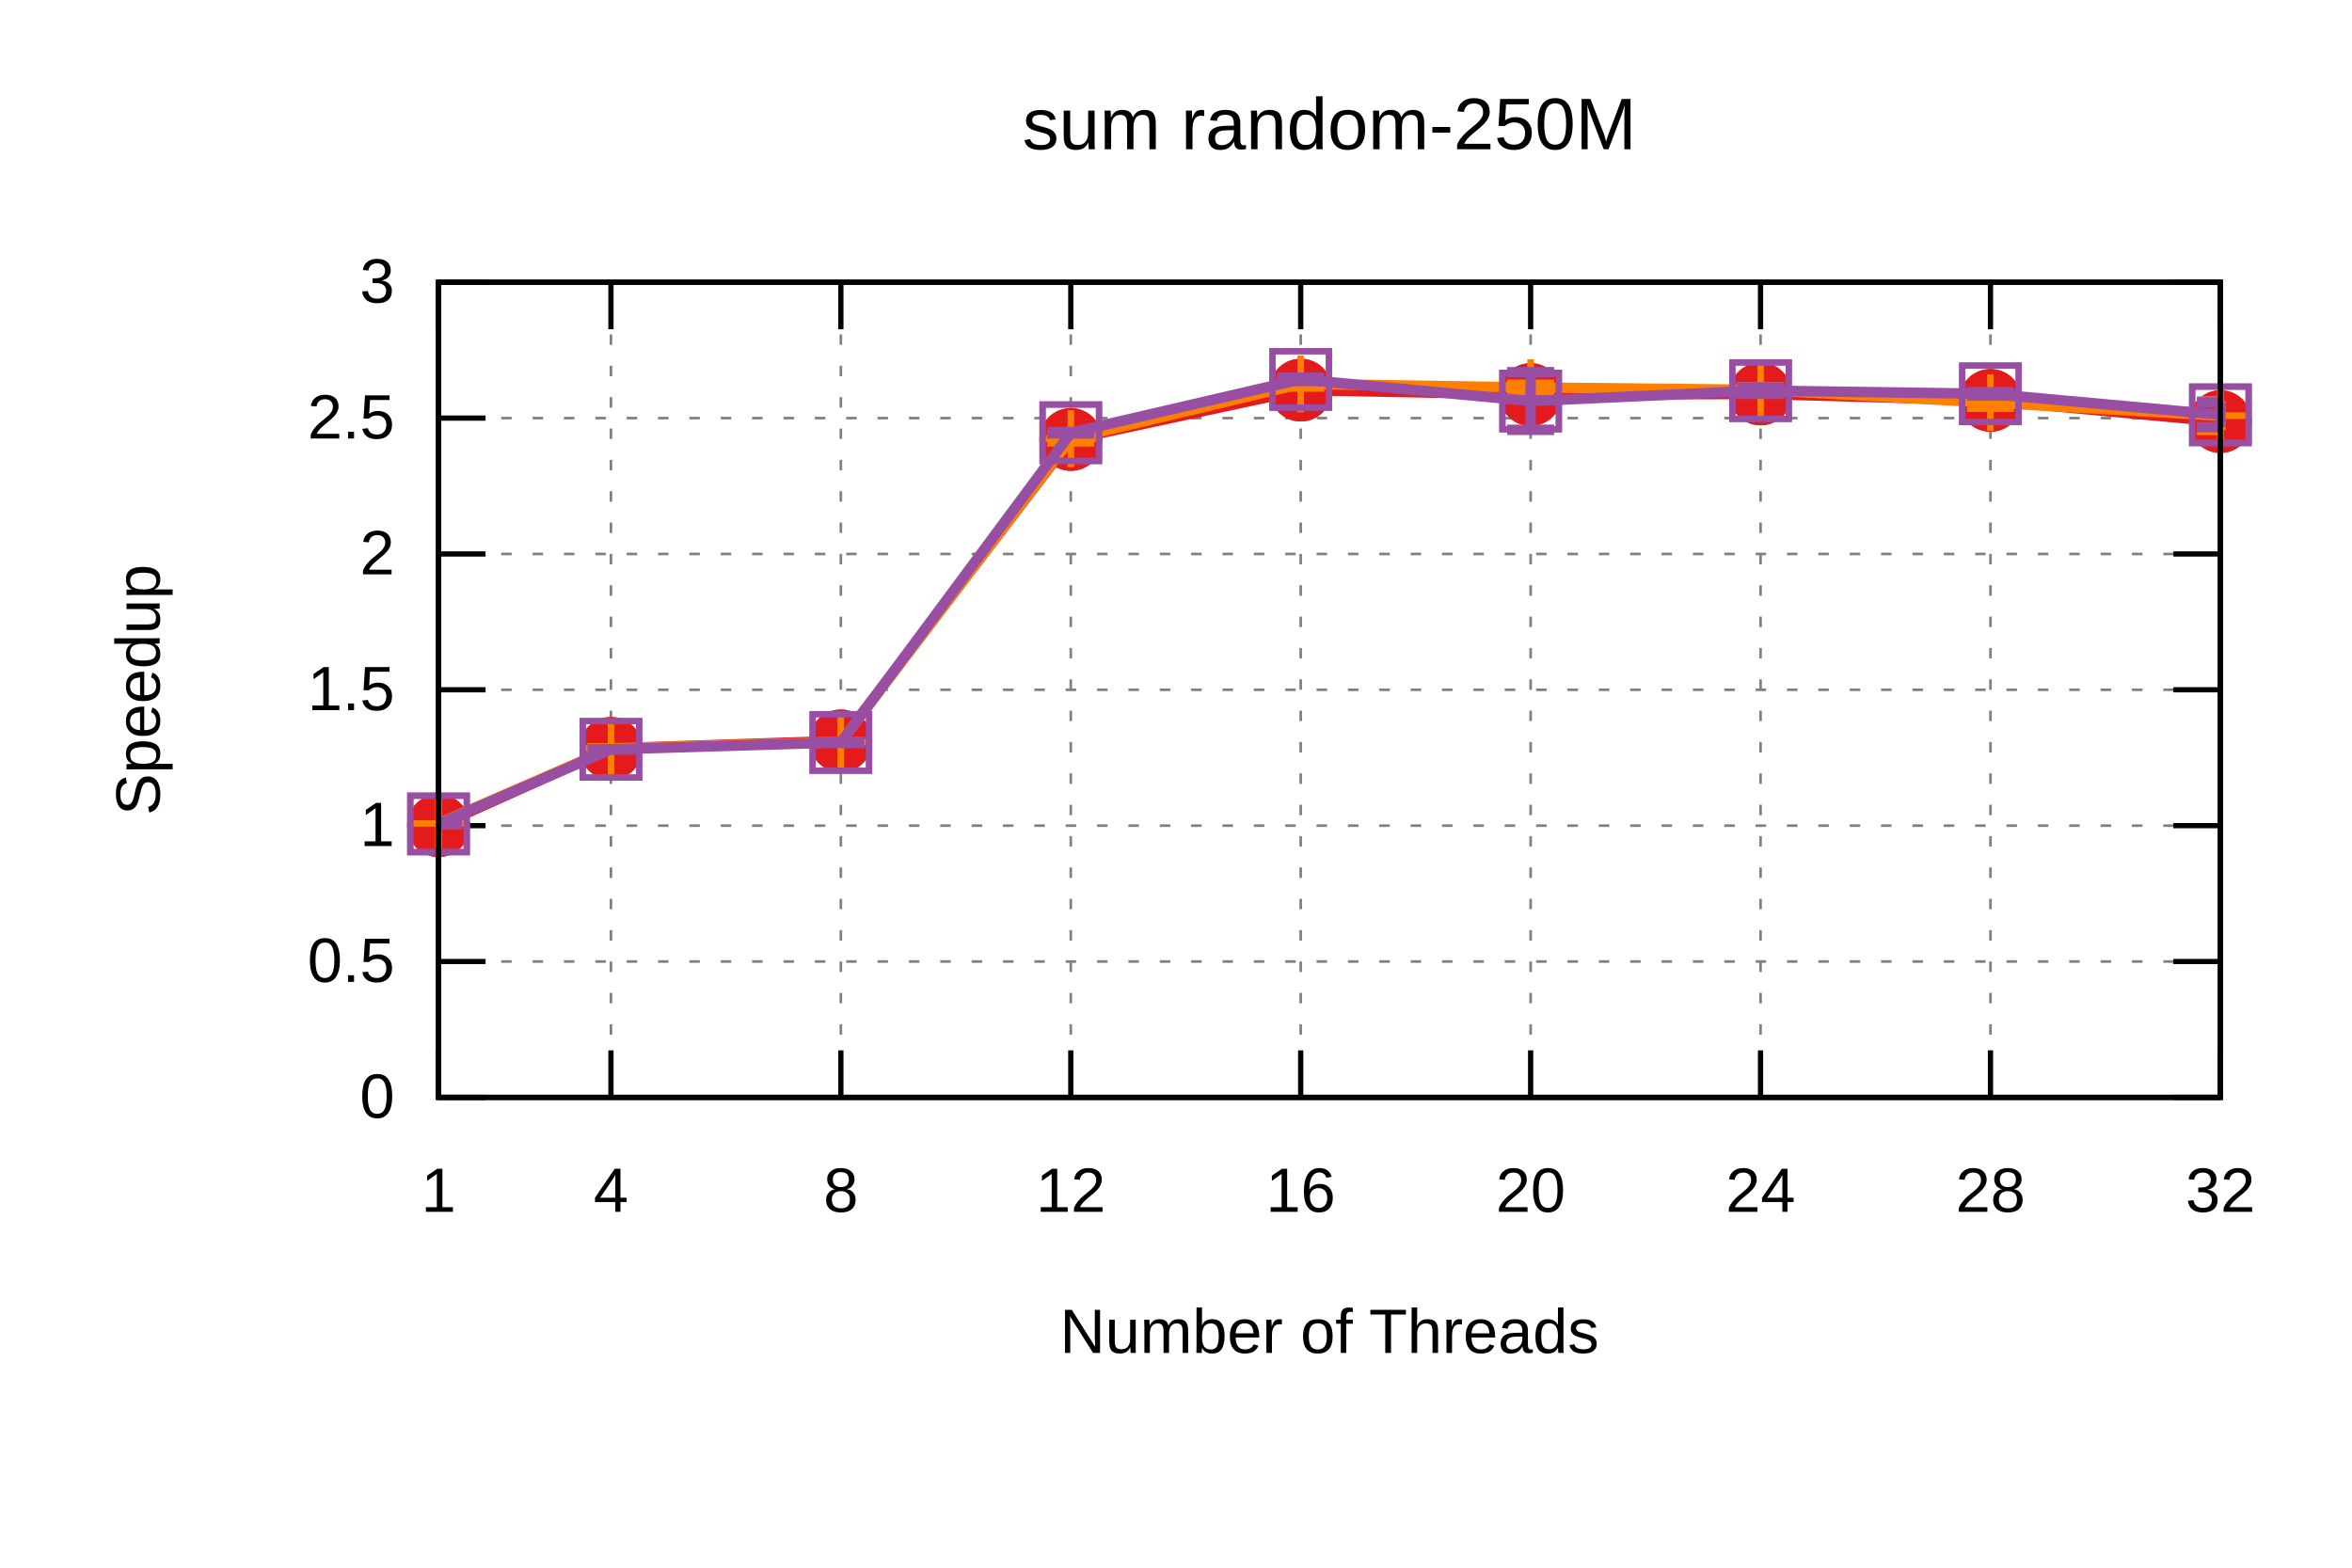
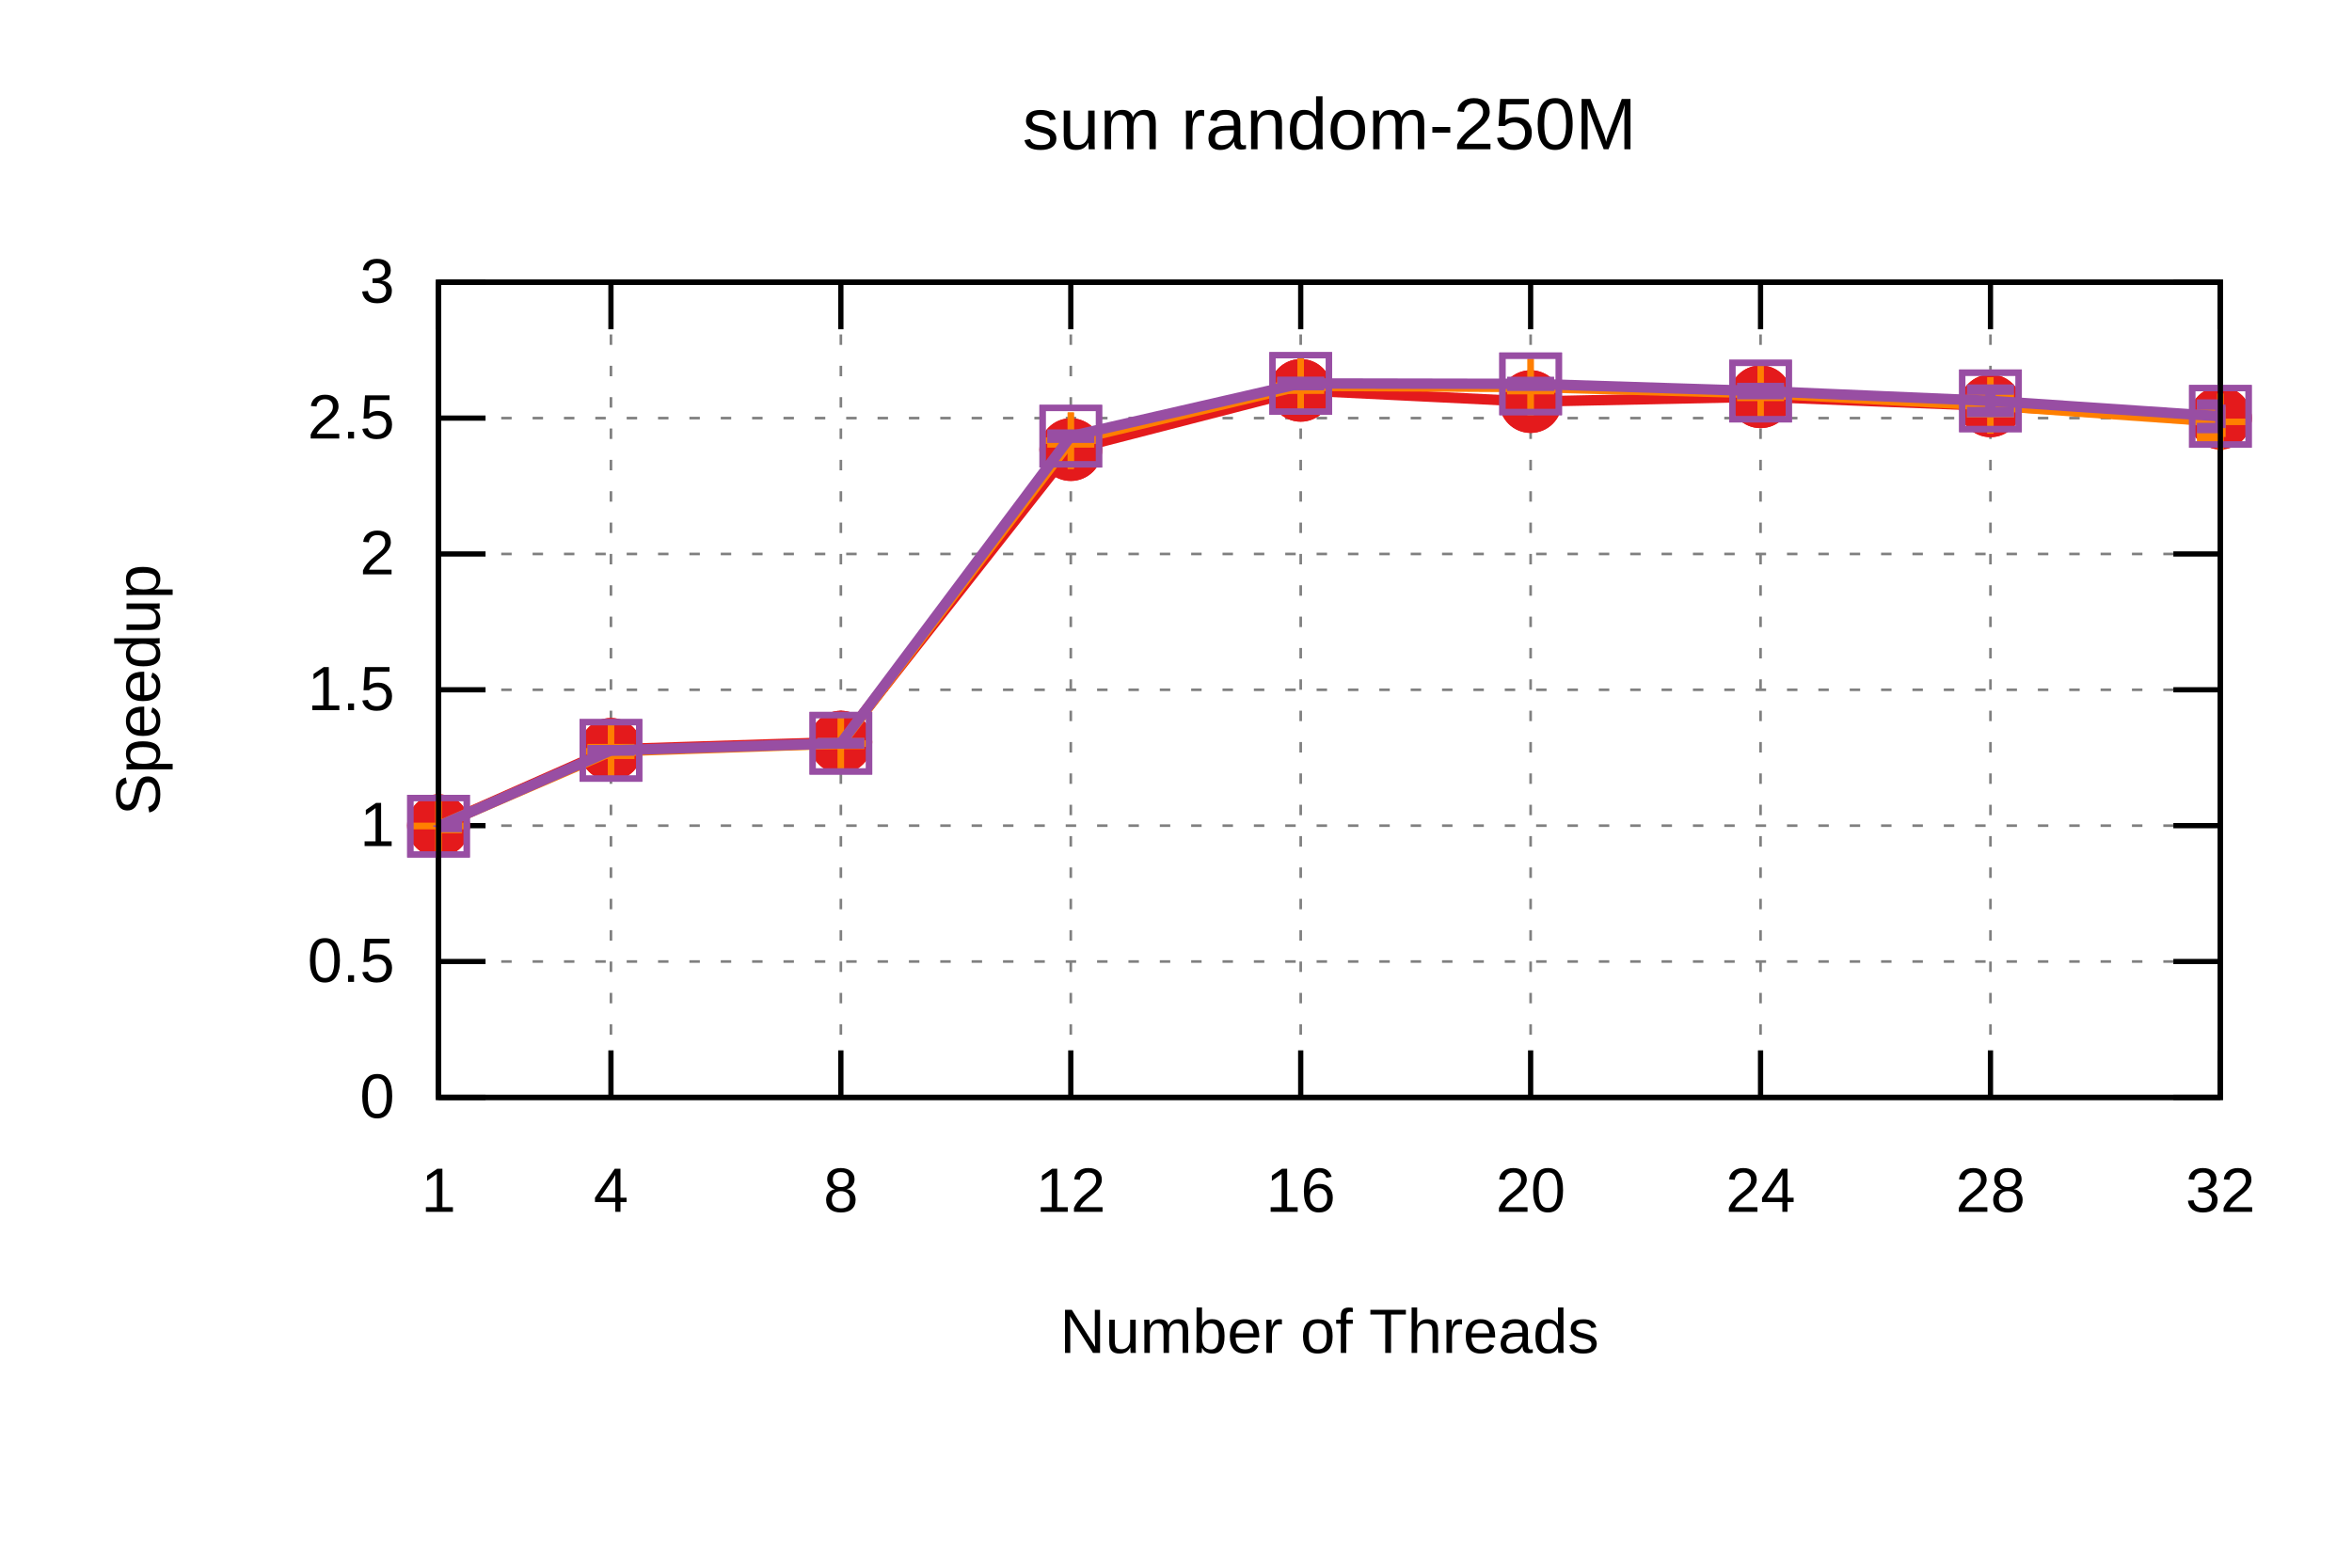
<svg xmlns="http://www.w3.org/2000/svg" xmlns:xlink="http://www.w3.org/1999/xlink" width="450" height="300" viewBox="0 0 450 300">
  <g id="gnuplot_canvas">
    <rect x="0" y="0" width="450" height="300" fill="none" />
    <defs>
      <circle id="gpDot" r="0.5" stroke-width="0.5" stroke="currentColor" />
      <path id="gpPt0" stroke-width="0.222" stroke="currentColor" d="M-1,0 h2 M0,-1 v2" />
      <path id="gpPt1" stroke-width="0.222" stroke="currentColor" d="M-1,-1 L1,1 M1,-1 L-1,1" />
      <path id="gpPt2" stroke-width="0.222" stroke="currentColor" d="M-1,0 L1,0 M0,-1 L0,1 M-1,-1 L1,1 M-1,1 L1,-1" />
      <rect id="gpPt3" stroke-width="0.222" stroke="currentColor" x="-1" y="-1" width="2" height="2" />
      <rect id="gpPt4" stroke-width="0.222" stroke="currentColor" fill="currentColor" x="-1" y="-1" width="2" height="2" />
      <circle id="gpPt5" stroke-width="0.222" stroke="currentColor" cx="0" cy="0" r="1" />
      <use xlink:href="#gpPt5" id="gpPt6" fill="currentColor" stroke="none" />
      <path id="gpPt7" stroke-width="0.222" stroke="currentColor" d="M0,-1.33 L-1.33,0.67 L1.33,0.67 z" />
      <use xlink:href="#gpPt7" id="gpPt8" fill="currentColor" stroke="none" />
      <use xlink:href="#gpPt7" id="gpPt9" stroke="currentColor" transform="rotate(180)" />
      <use xlink:href="#gpPt9" id="gpPt10" fill="currentColor" stroke="none" />
      <use xlink:href="#gpPt3" id="gpPt11" stroke="currentColor" transform="rotate(45)" />
      <use xlink:href="#gpPt11" id="gpPt12" fill="currentColor" stroke="none" />
      <path id="gpPt13" stroke-width="0.222" stroke="currentColor" d="M0,1.330 L1.265,0.411 L0.782,-1.067 L-0.782,-1.076 L-1.265,0.411 z" />
      <use xlink:href="#gpPt13" id="gpPt14" fill="currentColor" stroke="none" />
      <filter id="textbox" filterUnits="objectBoundingBox" x="0" y="0" height="1" width="1">
        <feFlood flood-color="white" flood-opacity="1" result="bgnd" />
        <feComposite in="SourceGraphic" in2="bgnd" operator="atop" />
      </filter>
      <filter id="greybox" filterUnits="objectBoundingBox" x="0" y="0" height="1" width="1">
        <feFlood flood-color="lightgrey" flood-opacity="1" result="grey" />
        <feComposite in="SourceGraphic" in2="grey" operator="atop" />
      </filter>
    </defs>
    <g fill="none" color="white" stroke="currentColor" stroke-width="1.00" stroke-linecap="butt" stroke-linejoin="miter">
</g>
    <g fill="none" color="black" stroke="currentColor" stroke-width="1.00" stroke-linecap="butt" stroke-linejoin="miter">
</g>
    <g fill="none" color="black" stroke="black" stroke-width="0.50" stroke-linecap="butt" stroke-linejoin="miter">
</g>
    <g fill="none" color="gray" stroke="currentColor" stroke-width="0.50" stroke-linecap="butt" stroke-linejoin="miter">
      <path stroke="gray" stroke-dasharray="2,4" class="gridline" d="M83.90,210.00 L424.82,210.00  " />
    </g>
    <g fill="none" color="gray" stroke="gray" stroke-width="1.00" stroke-linecap="butt" stroke-linejoin="miter">
</g>
    <g fill="none" color="black" stroke="currentColor" stroke-width="1.00" stroke-linecap="butt" stroke-linejoin="miter">
      <path stroke="black" d="M83.90,210.00 L92.90,210.00 M424.82,210.00 L415.82,210.00  " />
      <g transform="translate(75.51,213.90)" stroke="none" fill="black" font-family="Arial" font-size="12.00" text-anchor="end">
        <text>
          <tspan font-family="Arial"> 0</tspan>
        </text>
      </g>
    </g>
    <g fill="none" color="black" stroke="currentColor" stroke-width="1.00" stroke-linecap="butt" stroke-linejoin="miter">
</g>
    <g fill="none" color="black" stroke="black" stroke-width="0.50" stroke-linecap="butt" stroke-linejoin="miter">
</g>
    <g fill="none" color="gray" stroke="currentColor" stroke-width="0.50" stroke-linecap="butt" stroke-linejoin="miter">
      <path stroke="gray" stroke-dasharray="2,4" class="gridline" d="M83.90,184.00 L424.82,184.00  " />
    </g>
    <g fill="none" color="gray" stroke="gray" stroke-width="1.00" stroke-linecap="butt" stroke-linejoin="miter">
</g>
    <g fill="none" color="black" stroke="currentColor" stroke-width="1.00" stroke-linecap="butt" stroke-linejoin="miter">
      <path stroke="black" d="M83.90,184.00 L92.90,184.00 M424.82,184.00 L415.82,184.00  " />
      <g transform="translate(75.51,187.90)" stroke="none" fill="black" font-family="Arial" font-size="12.00" text-anchor="end">
        <text>
          <tspan font-family="Arial"> 0.5</tspan>
        </text>
      </g>
    </g>
    <g fill="none" color="black" stroke="currentColor" stroke-width="1.00" stroke-linecap="butt" stroke-linejoin="miter">
</g>
    <g fill="none" color="black" stroke="black" stroke-width="0.50" stroke-linecap="butt" stroke-linejoin="miter">
</g>
    <g fill="none" color="gray" stroke="currentColor" stroke-width="0.50" stroke-linecap="butt" stroke-linejoin="miter">
      <path stroke="gray" stroke-dasharray="2,4" class="gridline" d="M83.90,158.00 L424.82,158.00  " />
    </g>
    <g fill="none" color="gray" stroke="gray" stroke-width="1.00" stroke-linecap="butt" stroke-linejoin="miter">
</g>
    <g fill="none" color="black" stroke="currentColor" stroke-width="1.00" stroke-linecap="butt" stroke-linejoin="miter">
      <path stroke="black" d="M83.90,158.00 L92.90,158.00 M424.82,158.00 L415.82,158.00  " />
      <g transform="translate(75.51,161.90)" stroke="none" fill="black" font-family="Arial" font-size="12.00" text-anchor="end">
        <text>
          <tspan font-family="Arial"> 1</tspan>
        </text>
      </g>
    </g>
    <g fill="none" color="black" stroke="currentColor" stroke-width="1.00" stroke-linecap="butt" stroke-linejoin="miter">
</g>
    <g fill="none" color="black" stroke="black" stroke-width="0.50" stroke-linecap="butt" stroke-linejoin="miter">
</g>
    <g fill="none" color="gray" stroke="currentColor" stroke-width="0.50" stroke-linecap="butt" stroke-linejoin="miter">
      <path stroke="gray" stroke-dasharray="2,4" class="gridline" d="M83.90,132.00 L424.82,132.00  " />
    </g>
    <g fill="none" color="gray" stroke="gray" stroke-width="1.00" stroke-linecap="butt" stroke-linejoin="miter">
</g>
    <g fill="none" color="black" stroke="currentColor" stroke-width="1.00" stroke-linecap="butt" stroke-linejoin="miter">
      <path stroke="black" d="M83.90,132.00 L92.90,132.00 M424.82,132.00 L415.82,132.00  " />
      <g transform="translate(75.51,135.90)" stroke="none" fill="black" font-family="Arial" font-size="12.00" text-anchor="end">
        <text>
          <tspan font-family="Arial"> 1.5</tspan>
        </text>
      </g>
    </g>
    <g fill="none" color="black" stroke="currentColor" stroke-width="1.00" stroke-linecap="butt" stroke-linejoin="miter">
</g>
    <g fill="none" color="black" stroke="black" stroke-width="0.50" stroke-linecap="butt" stroke-linejoin="miter">
</g>
    <g fill="none" color="gray" stroke="currentColor" stroke-width="0.50" stroke-linecap="butt" stroke-linejoin="miter">
      <path stroke="gray" stroke-dasharray="2,4" class="gridline" d="M83.90,106.01 L424.82,106.01  " />
    </g>
    <g fill="none" color="gray" stroke="gray" stroke-width="1.00" stroke-linecap="butt" stroke-linejoin="miter">
</g>
    <g fill="none" color="black" stroke="currentColor" stroke-width="1.00" stroke-linecap="butt" stroke-linejoin="miter">
      <path stroke="black" d="M83.90,106.01 L92.90,106.01 M424.82,106.01 L415.82,106.01  " />
      <g transform="translate(75.51,109.91)" stroke="none" fill="black" font-family="Arial" font-size="12.00" text-anchor="end">
        <text>
          <tspan font-family="Arial"> 2</tspan>
        </text>
      </g>
    </g>
    <g fill="none" color="black" stroke="currentColor" stroke-width="1.00" stroke-linecap="butt" stroke-linejoin="miter">
</g>
    <g fill="none" color="black" stroke="black" stroke-width="0.50" stroke-linecap="butt" stroke-linejoin="miter">
</g>
    <g fill="none" color="gray" stroke="currentColor" stroke-width="0.50" stroke-linecap="butt" stroke-linejoin="miter">
      <path stroke="gray" stroke-dasharray="2,4" class="gridline" d="M83.90,80.01 L424.82,80.01  " />
    </g>
    <g fill="none" color="gray" stroke="gray" stroke-width="1.00" stroke-linecap="butt" stroke-linejoin="miter">
</g>
    <g fill="none" color="black" stroke="currentColor" stroke-width="1.00" stroke-linecap="butt" stroke-linejoin="miter">
      <path stroke="black" d="M83.90,80.01 L92.90,80.01 M424.82,80.01 L415.82,80.01  " />
      <g transform="translate(75.51,83.91)" stroke="none" fill="black" font-family="Arial" font-size="12.00" text-anchor="end">
        <text>
          <tspan font-family="Arial"> 2.5</tspan>
        </text>
      </g>
    </g>
    <g fill="none" color="black" stroke="currentColor" stroke-width="1.00" stroke-linecap="butt" stroke-linejoin="miter">
</g>
    <g fill="none" color="black" stroke="black" stroke-width="0.50" stroke-linecap="butt" stroke-linejoin="miter">
</g>
    <g fill="none" color="gray" stroke="currentColor" stroke-width="0.50" stroke-linecap="butt" stroke-linejoin="miter">
      <path stroke="gray" stroke-dasharray="2,4" class="gridline" d="M83.90,54.01 L424.82,54.01  " />
    </g>
    <g fill="none" color="gray" stroke="gray" stroke-width="1.00" stroke-linecap="butt" stroke-linejoin="miter">
</g>
    <g fill="none" color="black" stroke="currentColor" stroke-width="1.00" stroke-linecap="butt" stroke-linejoin="miter">
      <path stroke="black" d="M83.90,54.01 L92.90,54.01 M424.82,54.01 L415.82,54.01  " />
      <g transform="translate(75.51,57.91)" stroke="none" fill="black" font-family="Arial" font-size="12.00" text-anchor="end">
        <text>
          <tspan font-family="Arial"> 3</tspan>
        </text>
      </g>
    </g>
    <g fill="none" color="black" stroke="currentColor" stroke-width="1.00" stroke-linecap="butt" stroke-linejoin="miter">
</g>
    <g fill="none" color="black" stroke="black" stroke-width="0.50" stroke-linecap="butt" stroke-linejoin="miter">
</g>
    <g fill="none" color="gray" stroke="currentColor" stroke-width="0.50" stroke-linecap="butt" stroke-linejoin="miter">
      <path stroke="gray" stroke-dasharray="2,4" class="gridline" d="M83.90,210.00 L83.90,54.01  " />
    </g>
    <g fill="none" color="gray" stroke="gray" stroke-width="1.00" stroke-linecap="butt" stroke-linejoin="miter">
</g>
    <g fill="none" color="black" stroke="currentColor" stroke-width="1.00" stroke-linecap="butt" stroke-linejoin="miter">
      <path stroke="black" d="M83.90,210.00 L83.90,201.00 M83.90,54.01 L83.90,63.01  " />
      <g transform="translate(83.90,231.90)" stroke="none" fill="black" font-family="Arial" font-size="12.00" text-anchor="middle">
        <text>
          <tspan font-family="Arial"> 1</tspan>
        </text>
      </g>
    </g>
    <g fill="none" color="black" stroke="currentColor" stroke-width="1.00" stroke-linecap="butt" stroke-linejoin="miter">
</g>
    <g fill="none" color="black" stroke="black" stroke-width="0.50" stroke-linecap="butt" stroke-linejoin="miter">
</g>
    <g fill="none" color="gray" stroke="currentColor" stroke-width="0.50" stroke-linecap="butt" stroke-linejoin="miter">
      <path stroke="gray" stroke-dasharray="2,4" class="gridline" d="M116.89,210.00 L116.89,54.01  " />
    </g>
    <g fill="none" color="gray" stroke="gray" stroke-width="1.00" stroke-linecap="butt" stroke-linejoin="miter">
</g>
    <g fill="none" color="black" stroke="currentColor" stroke-width="1.00" stroke-linecap="butt" stroke-linejoin="miter">
      <path stroke="black" d="M116.89,210.00 L116.89,201.00 M116.89,54.01 L116.89,63.01  " />
      <g transform="translate(116.89,231.90)" stroke="none" fill="black" font-family="Arial" font-size="12.00" text-anchor="middle">
        <text>
          <tspan font-family="Arial"> 4</tspan>
        </text>
      </g>
    </g>
    <g fill="none" color="black" stroke="currentColor" stroke-width="1.00" stroke-linecap="butt" stroke-linejoin="miter">
</g>
    <g fill="none" color="black" stroke="black" stroke-width="0.50" stroke-linecap="butt" stroke-linejoin="miter">
</g>
    <g fill="none" color="gray" stroke="currentColor" stroke-width="0.50" stroke-linecap="butt" stroke-linejoin="miter">
      <path stroke="gray" stroke-dasharray="2,4" class="gridline" d="M160.88,210.00 L160.88,54.01  " />
    </g>
    <g fill="none" color="gray" stroke="gray" stroke-width="1.00" stroke-linecap="butt" stroke-linejoin="miter">
</g>
    <g fill="none" color="black" stroke="currentColor" stroke-width="1.00" stroke-linecap="butt" stroke-linejoin="miter">
      <path stroke="black" d="M160.88,210.00 L160.88,201.00 M160.88,54.01 L160.88,63.01  " />
      <g transform="translate(160.88,231.90)" stroke="none" fill="black" font-family="Arial" font-size="12.00" text-anchor="middle">
        <text>
          <tspan font-family="Arial"> 8</tspan>
        </text>
      </g>
    </g>
    <g fill="none" color="black" stroke="currentColor" stroke-width="1.00" stroke-linecap="butt" stroke-linejoin="miter">
</g>
    <g fill="none" color="black" stroke="black" stroke-width="0.50" stroke-linecap="butt" stroke-linejoin="miter">
</g>
    <g fill="none" color="gray" stroke="currentColor" stroke-width="0.50" stroke-linecap="butt" stroke-linejoin="miter">
      <path stroke="gray" stroke-dasharray="2,4" class="gridline" d="M204.87,210.00 L204.87,54.01  " />
    </g>
    <g fill="none" color="gray" stroke="gray" stroke-width="1.00" stroke-linecap="butt" stroke-linejoin="miter">
</g>
    <g fill="none" color="black" stroke="currentColor" stroke-width="1.00" stroke-linecap="butt" stroke-linejoin="miter">
      <path stroke="black" d="M204.87,210.00 L204.87,201.00 M204.87,54.01 L204.87,63.01  " />
      <g transform="translate(204.87,231.90)" stroke="none" fill="black" font-family="Arial" font-size="12.00" text-anchor="middle">
        <text>
          <tspan font-family="Arial"> 12</tspan>
        </text>
      </g>
    </g>
    <g fill="none" color="black" stroke="currentColor" stroke-width="1.00" stroke-linecap="butt" stroke-linejoin="miter">
</g>
    <g fill="none" color="black" stroke="black" stroke-width="0.50" stroke-linecap="butt" stroke-linejoin="miter">
</g>
    <g fill="none" color="gray" stroke="currentColor" stroke-width="0.50" stroke-linecap="butt" stroke-linejoin="miter">
      <path stroke="gray" stroke-dasharray="2,4" class="gridline" d="M248.86,210.00 L248.86,54.01  " />
    </g>
    <g fill="none" color="gray" stroke="gray" stroke-width="1.00" stroke-linecap="butt" stroke-linejoin="miter">
</g>
    <g fill="none" color="black" stroke="currentColor" stroke-width="1.00" stroke-linecap="butt" stroke-linejoin="miter">
      <path stroke="black" d="M248.86,210.00 L248.86,201.00 M248.86,54.01 L248.86,63.01  " />
      <g transform="translate(248.86,231.90)" stroke="none" fill="black" font-family="Arial" font-size="12.00" text-anchor="middle">
        <text>
          <tspan font-family="Arial"> 16</tspan>
        </text>
      </g>
    </g>
    <g fill="none" color="black" stroke="currentColor" stroke-width="1.00" stroke-linecap="butt" stroke-linejoin="miter">
</g>
    <g fill="none" color="black" stroke="black" stroke-width="0.50" stroke-linecap="butt" stroke-linejoin="miter">
</g>
    <g fill="none" color="gray" stroke="currentColor" stroke-width="0.50" stroke-linecap="butt" stroke-linejoin="miter">
      <path stroke="gray" stroke-dasharray="2,4" class="gridline" d="M292.85,210.00 L292.85,54.01  " />
    </g>
    <g fill="none" color="gray" stroke="gray" stroke-width="1.00" stroke-linecap="butt" stroke-linejoin="miter">
</g>
    <g fill="none" color="black" stroke="currentColor" stroke-width="1.00" stroke-linecap="butt" stroke-linejoin="miter">
      <path stroke="black" d="M292.85,210.00 L292.85,201.00 M292.85,54.01 L292.85,63.01  " />
      <g transform="translate(292.85,231.90)" stroke="none" fill="black" font-family="Arial" font-size="12.00" text-anchor="middle">
        <text>
          <tspan font-family="Arial"> 20</tspan>
        </text>
      </g>
    </g>
    <g fill="none" color="black" stroke="currentColor" stroke-width="1.00" stroke-linecap="butt" stroke-linejoin="miter">
</g>
    <g fill="none" color="black" stroke="black" stroke-width="0.50" stroke-linecap="butt" stroke-linejoin="miter">
</g>
    <g fill="none" color="gray" stroke="currentColor" stroke-width="0.50" stroke-linecap="butt" stroke-linejoin="miter">
      <path stroke="gray" stroke-dasharray="2,4" class="gridline" d="M336.84,210.00 L336.84,54.01  " />
    </g>
    <g fill="none" color="gray" stroke="gray" stroke-width="1.00" stroke-linecap="butt" stroke-linejoin="miter">
</g>
    <g fill="none" color="black" stroke="currentColor" stroke-width="1.00" stroke-linecap="butt" stroke-linejoin="miter">
      <path stroke="black" d="M336.84,210.00 L336.84,201.00 M336.84,54.01 L336.84,63.01  " />
      <g transform="translate(336.84,231.90)" stroke="none" fill="black" font-family="Arial" font-size="12.00" text-anchor="middle">
        <text>
          <tspan font-family="Arial"> 24</tspan>
        </text>
      </g>
    </g>
    <g fill="none" color="black" stroke="currentColor" stroke-width="1.00" stroke-linecap="butt" stroke-linejoin="miter">
</g>
    <g fill="none" color="black" stroke="black" stroke-width="0.50" stroke-linecap="butt" stroke-linejoin="miter">
</g>
    <g fill="none" color="gray" stroke="currentColor" stroke-width="0.50" stroke-linecap="butt" stroke-linejoin="miter">
      <path stroke="gray" stroke-dasharray="2,4" class="gridline" d="M380.83,210.00 L380.83,54.01  " />
    </g>
    <g fill="none" color="gray" stroke="gray" stroke-width="1.00" stroke-linecap="butt" stroke-linejoin="miter">
</g>
    <g fill="none" color="black" stroke="currentColor" stroke-width="1.00" stroke-linecap="butt" stroke-linejoin="miter">
      <path stroke="black" d="M380.83,210.00 L380.83,201.00 M380.83,54.01 L380.83,63.01  " />
      <g transform="translate(380.83,231.90)" stroke="none" fill="black" font-family="Arial" font-size="12.00" text-anchor="middle">
        <text>
          <tspan font-family="Arial"> 28</tspan>
        </text>
      </g>
    </g>
    <g fill="none" color="black" stroke="currentColor" stroke-width="1.00" stroke-linecap="butt" stroke-linejoin="miter">
</g>
    <g fill="none" color="black" stroke="black" stroke-width="0.50" stroke-linecap="butt" stroke-linejoin="miter">
</g>
    <g fill="none" color="gray" stroke="currentColor" stroke-width="0.50" stroke-linecap="butt" stroke-linejoin="miter">
      <path stroke="gray" stroke-dasharray="2,4" class="gridline" d="M424.82,210.00 L424.82,54.01  " />
    </g>
    <g fill="none" color="gray" stroke="gray" stroke-width="1.00" stroke-linecap="butt" stroke-linejoin="miter">
</g>
    <g fill="none" color="black" stroke="currentColor" stroke-width="1.00" stroke-linecap="butt" stroke-linejoin="miter">
      <path stroke="black" d="M424.82,210.00 L424.82,201.00 M424.82,54.01 L424.82,63.01  " />
      <g transform="translate(424.82,231.90)" stroke="none" fill="black" font-family="Arial" font-size="12.00" text-anchor="middle">
        <text>
          <tspan font-family="Arial"> 32</tspan>
        </text>
      </g>
    </g>
    <g fill="none" color="black" stroke="currentColor" stroke-width="1.00" stroke-linecap="butt" stroke-linejoin="miter">
</g>
    <g fill="none" color="black" stroke="currentColor" stroke-width="1.00" stroke-linecap="butt" stroke-linejoin="miter">
      <path stroke="black" d="M83.90,54.01 L83.90,210.00 L424.82,210.00 L424.82,54.01 L83.90,54.01 Z  " />
    </g>
    <g fill="none" color="black" stroke="currentColor" stroke-width="1.00" stroke-linecap="butt" stroke-linejoin="miter">
      <g transform="translate(30.55,132.01) rotate(270)" stroke="none" fill="black" font-family="Arial" font-size="12.00" text-anchor="middle">
        <text>
          <tspan font-family="Arial">Speedup</tspan>
        </text>
      </g>
    </g>
    <g fill="none" color="black" stroke="currentColor" stroke-width="1.00" stroke-linecap="butt" stroke-linejoin="miter">
      <g transform="translate(254.36,258.90)" stroke="none" fill="black" font-family="Arial" font-size="12.00" text-anchor="middle">
        <text>
          <tspan font-family="Arial">Number of Threads</tspan>
        </text>
      </g>
    </g>
    <g fill="none" color="black" stroke="currentColor" stroke-width="1.00" stroke-linecap="butt" stroke-linejoin="miter">
</g>
    <g id="gnuplot_plot_1">
      <g fill="none" color="white" stroke="currentColor" stroke-width="2.00" stroke-linecap="butt" stroke-linejoin="miter">
</g>
      <g fill="none" color="black" stroke="currentColor" stroke-width="2.00" stroke-linecap="butt" stroke-linejoin="miter">
-         <path stroke="rgb(228,  26,  28)" d="M83.90,158.27 L83.90,157.74 M83.90,158.27 L88.40,158.27 M83.90,157.74 L88.40,157.74 M116.89,143.24 L116.89,143.17   M112.39,143.24 L121.39,143.24 M112.39,143.17 L121.39,143.17 M160.88,141.82 L160.88,141.73 M156.38,141.82 L165.38,141.82   M156.38,141.73 L165.38,141.73 M204.87,84.35 L204.87,83.85 M200.37,84.35 L209.37,84.35 M200.37,83.85 L209.37,83.85   M248.86,75.47 L248.86,73.83 M244.36,75.47 L253.36,75.47 M244.36,73.83 L253.36,73.83 M292.85,76.66 L292.85,74.34   M288.35,76.66 L297.35,76.66 M288.35,74.34 L297.35,74.34 M336.84,75.74 L336.84,75.05 M332.34,75.74 L341.34,75.74   M332.34,75.05 L341.34,75.05 M380.83,77.06 L380.83,76.19 M376.33,77.06 L385.33,77.06 M376.33,76.19 L385.33,76.19   M424.82,83.39 L424.82,77.96 M420.32,83.39 L424.82,83.39 M420.32,77.96 L424.82,77.96  " />
+         <path stroke="rgb(228,  26,  28)" d="M83.90,158.18 L83.90,157.82 M83.90,158.18 L88.40,158.18 M83.90,157.82 L88.40,157.82 M116.89,143.45 L116.89,143.35   M112.39,143.45 L121.39,143.45 M112.39,143.35 L121.39,143.35 M160.88,142.07 L160.88,141.95 M156.38,142.07 L165.38,142.07   M156.38,141.95 L165.38,141.95 M204.87,87.99 L204.87,84.08 M200.37,87.99 L209.37,87.99 M200.37,84.08 L209.37,84.08   M248.86,74.97 L248.86,74.43 M244.36,74.97 L253.36,74.97 M244.36,74.43 L253.36,74.43 M292.85,78.71 L292.85,74.99   M288.35,78.71 L297.35,78.71 M288.35,74.99 L297.35,74.99 M336.84,76.28 L336.84,75.58 M332.34,76.28 L341.34,76.28   M332.34,75.58 L341.34,75.58 M380.83,78.40 L380.83,76.91 M376.33,78.40 L385.33,78.40 M376.33,76.91 L385.33,76.91   M424.82,82.73 L424.82,77.29 M420.32,82.73 L424.82,82.73 M420.32,77.29 L424.82,77.29  " />
      </g>
      <g fill="none" color="black" stroke="currentColor" stroke-width="2.00" stroke-linecap="butt" stroke-linejoin="miter">
        <use xlink:href="#gpPt6" transform="translate(83.90,158.00) scale(5.40)" color="rgb(228,  26,  28)" />
-         <use xlink:href="#gpPt6" transform="translate(116.89,143.21) scale(5.40)" color="rgb(228,  26,  28)" />
-         <use xlink:href="#gpPt6" transform="translate(160.88,141.78) scale(5.40)" color="rgb(228,  26,  28)" />
-         <use xlink:href="#gpPt6" transform="translate(204.87,84.10) scale(5.40)" color="rgb(228,  26,  28)" />
-         <use xlink:href="#gpPt6" transform="translate(248.86,74.65) scale(5.40)" color="rgb(228,  26,  28)" />
-         <use xlink:href="#gpPt6" transform="translate(292.85,75.50) scale(5.40)" color="rgb(228,  26,  28)" />
-         <use xlink:href="#gpPt6" transform="translate(336.84,75.39) scale(5.40)" color="rgb(228,  26,  28)" />
-         <use xlink:href="#gpPt6" transform="translate(380.83,76.62) scale(5.40)" color="rgb(228,  26,  28)" />
-         <use xlink:href="#gpPt6" transform="translate(424.82,80.68) scale(5.40)" color="rgb(228,  26,  28)" />
+         <use xlink:href="#gpPt6" transform="translate(116.89,143.40) scale(5.40)" color="rgb(228,  26,  28)" />
+         <use xlink:href="#gpPt6" transform="translate(160.88,142.01) scale(5.40)" color="rgb(228,  26,  28)" />
+         <use xlink:href="#gpPt6" transform="translate(204.87,86.04) scale(5.40)" color="rgb(228,  26,  28)" />
+         <use xlink:href="#gpPt6" transform="translate(248.86,74.70) scale(5.40)" color="rgb(228,  26,  28)" />
+         <use xlink:href="#gpPt6" transform="translate(292.85,76.85) scale(5.40)" color="rgb(228,  26,  28)" />
+         <use xlink:href="#gpPt6" transform="translate(336.84,75.93) scale(5.40)" color="rgb(228,  26,  28)" />
+         <use xlink:href="#gpPt6" transform="translate(380.83,77.66) scale(5.40)" color="rgb(228,  26,  28)" />
+         <use xlink:href="#gpPt6" transform="translate(424.82,80.01) scale(5.40)" color="rgb(228,  26,  28)" />
      </g>
    </g>
    <g id="gnuplot_plot_2">
      <g fill="none" color="black" stroke="currentColor" stroke-width="2.00" stroke-linecap="butt" stroke-linejoin="miter">
-         <path stroke="rgb(228,  26,  28)" d="M83.90,158.00 L116.89,143.21 L160.88,141.78 L204.87,84.10 L248.86,74.65 L292.85,75.50 L336.84,75.39 L380.83,76.62   L424.82,80.68  " />
+         <path stroke="rgb(228,  26,  28)" d="M83.90,158.00 L116.89,143.40 L160.88,142.01 L204.87,86.04 L248.86,74.70 L292.85,76.85 L336.84,75.93 L380.83,77.66   L424.82,80.01  " />
        <use xlink:href="#gpPt6" transform="translate(83.90,158.00) scale(5.40)" color="rgb(228,  26,  28)" />
-         <use xlink:href="#gpPt6" transform="translate(116.89,143.21) scale(5.40)" color="rgb(228,  26,  28)" />
-         <use xlink:href="#gpPt6" transform="translate(160.88,141.78) scale(5.40)" color="rgb(228,  26,  28)" />
-         <use xlink:href="#gpPt6" transform="translate(204.87,84.10) scale(5.40)" color="rgb(228,  26,  28)" />
-         <use xlink:href="#gpPt6" transform="translate(248.86,74.65) scale(5.40)" color="rgb(228,  26,  28)" />
-         <use xlink:href="#gpPt6" transform="translate(292.85,75.50) scale(5.40)" color="rgb(228,  26,  28)" />
-         <use xlink:href="#gpPt6" transform="translate(336.84,75.39) scale(5.40)" color="rgb(228,  26,  28)" />
-         <use xlink:href="#gpPt6" transform="translate(380.83,76.62) scale(5.40)" color="rgb(228,  26,  28)" />
-         <use xlink:href="#gpPt6" transform="translate(424.82,80.68) scale(5.40)" color="rgb(228,  26,  28)" />
+         <use xlink:href="#gpPt6" transform="translate(116.89,143.40) scale(5.40)" color="rgb(228,  26,  28)" />
+         <use xlink:href="#gpPt6" transform="translate(160.88,142.01) scale(5.40)" color="rgb(228,  26,  28)" />
+         <use xlink:href="#gpPt6" transform="translate(204.87,86.04) scale(5.40)" color="rgb(228,  26,  28)" />
+         <use xlink:href="#gpPt6" transform="translate(248.86,74.70) scale(5.40)" color="rgb(228,  26,  28)" />
+         <use xlink:href="#gpPt6" transform="translate(292.85,76.85) scale(5.40)" color="rgb(228,  26,  28)" />
+         <use xlink:href="#gpPt6" transform="translate(336.84,75.93) scale(5.40)" color="rgb(228,  26,  28)" />
+         <use xlink:href="#gpPt6" transform="translate(380.83,77.66) scale(5.40)" color="rgb(228,  26,  28)" />
+         <use xlink:href="#gpPt6" transform="translate(424.82,80.01) scale(5.40)" color="rgb(228,  26,  28)" />
      </g>
    </g>
    <g id="gnuplot_plot_3">
      <g fill="none" color="black" stroke="currentColor" stroke-width="2.00" stroke-linecap="butt" stroke-linejoin="miter">
-         <path stroke="rgb(255, 127,   0)" d="M83.90,157.64 L83.90,157.51 M83.90,157.64 L88.40,157.64 M83.90,157.51 L88.40,157.51 M116.89,143.24 L116.89,143.21   M112.39,143.24 L121.39,143.24 M112.39,143.21 L121.39,143.21 M160.88,142.01 L160.88,141.98 M156.38,142.01 L165.38,142.01   M156.38,141.98 L165.38,141.98 M204.87,84.46 L204.87,83.44 M200.37,84.46 L209.37,84.46 M200.37,83.44 L209.37,83.44   M248.86,73.97 L248.86,72.97 M244.36,73.97 L253.36,73.97 M244.36,72.97 L253.36,72.97 M292.85,74.68 L292.85,73.63   M288.35,74.68 L297.35,74.68 M288.35,73.63 L297.35,73.63 M336.84,75.09 L336.84,74.10 M332.34,75.09 L341.34,75.09   M332.34,74.10 L341.34,74.10 M380.83,77.84 L380.83,76.25 M376.33,77.84 L385.33,77.84 M376.33,76.25 L385.33,76.25   M424.82,82.27 L424.82,76.83 M420.32,82.27 L424.82,82.27 M420.32,76.83 L424.82,76.83  " />
-       </g>
-       <g fill="none" color="black" stroke="currentColor" stroke-width="2.00" stroke-linecap="butt" stroke-linejoin="miter">
-         <use xlink:href="#gpPt0" transform="translate(83.90,157.57) scale(5.40)" color="rgb(255, 127,   0)" />
-         <use xlink:href="#gpPt0" transform="translate(116.89,143.22) scale(5.40)" color="rgb(255, 127,   0)" />
-         <use xlink:href="#gpPt0" transform="translate(160.88,141.99) scale(5.40)" color="rgb(255, 127,   0)" />
-         <use xlink:href="#gpPt0" transform="translate(204.87,83.95) scale(5.40)" color="rgb(255, 127,   0)" />
-         <use xlink:href="#gpPt0" transform="translate(248.86,73.47) scale(5.40)" color="rgb(255, 127,   0)" />
-         <use xlink:href="#gpPt0" transform="translate(292.85,74.15) scale(5.40)" color="rgb(255, 127,   0)" />
-         <use xlink:href="#gpPt0" transform="translate(336.84,74.60) scale(5.40)" color="rgb(255, 127,   0)" />
-         <use xlink:href="#gpPt0" transform="translate(380.83,77.05) scale(5.40)" color="rgb(255, 127,   0)" />
-         <use xlink:href="#gpPt0" transform="translate(424.82,79.55) scale(5.40)" color="rgb(255, 127,   0)" />
+         <path stroke="rgb(255, 127,   0)" d="M83.90,158.46 L83.90,157.66 M83.90,158.46 L88.40,158.46 M83.90,157.66 L88.40,157.66 M116.89,144.25 L116.89,143.36   M112.39,144.25 L121.39,144.25 M112.39,143.36 L121.39,143.36 M160.88,142.36 L160.88,142.24 M156.38,142.36 L165.38,142.36   M156.38,142.24 L165.38,142.24 M204.87,84.66 L204.87,83.99 M200.37,84.66 L209.37,84.66 M200.37,83.99 L209.37,83.99   M248.86,74.38 L248.86,73.26 M244.36,74.38 L253.36,74.38 M244.36,73.26 L253.36,73.26 M292.85,74.47 L292.85,73.65   M288.35,74.47 L297.35,74.47 M288.35,73.65 L297.35,73.65 M336.84,75.76 L336.84,74.73 M332.34,75.76 L341.34,75.76   M332.34,74.73 L341.34,74.73 M380.83,78.92 L380.83,76.25 M376.33,78.92 L385.33,78.92 M376.33,76.25 L385.33,76.25   M424.82,83.62 L424.82,77.79 M420.32,83.62 L424.82,83.62 M420.32,77.79 L424.82,77.79  " />
+       </g>
+       <g fill="none" color="black" stroke="currentColor" stroke-width="2.00" stroke-linecap="butt" stroke-linejoin="miter">
+         <use xlink:href="#gpPt0" transform="translate(83.90,158.06) scale(5.40)" color="rgb(255, 127,   0)" />
+         <use xlink:href="#gpPt0" transform="translate(116.89,143.80) scale(5.40)" color="rgb(255, 127,   0)" />
+         <use xlink:href="#gpPt0" transform="translate(160.88,142.30) scale(5.40)" color="rgb(255, 127,   0)" />
+         <use xlink:href="#gpPt0" transform="translate(204.87,84.33) scale(5.40)" color="rgb(255, 127,   0)" />
+         <use xlink:href="#gpPt0" transform="translate(248.86,73.82) scale(5.40)" color="rgb(255, 127,   0)" />
+         <use xlink:href="#gpPt0" transform="translate(292.85,74.06) scale(5.40)" color="rgb(255, 127,   0)" />
+         <use xlink:href="#gpPt0" transform="translate(336.84,75.24) scale(5.40)" color="rgb(255, 127,   0)" />
+         <use xlink:href="#gpPt0" transform="translate(380.83,77.59) scale(5.40)" color="rgb(255, 127,   0)" />
+         <use xlink:href="#gpPt0" transform="translate(424.82,80.71) scale(5.40)" color="rgb(255, 127,   0)" />
      </g>
    </g>
    <g id="gnuplot_plot_4">
      <g fill="none" color="black" stroke="currentColor" stroke-width="2.00" stroke-linecap="butt" stroke-linejoin="miter">
-         <path stroke="rgb(255, 127,   0)" d="M83.90,157.57 L116.89,143.22 L160.88,141.99 L204.87,83.95 L248.86,73.47 L292.85,74.15 L336.84,74.60 L380.83,77.05   L424.82,79.55  " />
-         <use xlink:href="#gpPt0" transform="translate(83.90,157.57) scale(5.40)" color="rgb(255, 127,   0)" />
-         <use xlink:href="#gpPt0" transform="translate(116.89,143.22) scale(5.40)" color="rgb(255, 127,   0)" />
-         <use xlink:href="#gpPt0" transform="translate(160.88,141.99) scale(5.40)" color="rgb(255, 127,   0)" />
-         <use xlink:href="#gpPt0" transform="translate(204.87,83.95) scale(5.40)" color="rgb(255, 127,   0)" />
-         <use xlink:href="#gpPt0" transform="translate(248.86,73.47) scale(5.40)" color="rgb(255, 127,   0)" />
-         <use xlink:href="#gpPt0" transform="translate(292.85,74.15) scale(5.40)" color="rgb(255, 127,   0)" />
-         <use xlink:href="#gpPt0" transform="translate(336.84,74.60) scale(5.40)" color="rgb(255, 127,   0)" />
-         <use xlink:href="#gpPt0" transform="translate(380.83,77.05) scale(5.40)" color="rgb(255, 127,   0)" />
-         <use xlink:href="#gpPt0" transform="translate(424.82,79.55) scale(5.40)" color="rgb(255, 127,   0)" />
+         <path stroke="rgb(255, 127,   0)" d="M83.90,158.06 L116.89,143.80 L160.88,142.30 L204.87,84.33 L248.86,73.82 L292.85,74.06 L336.84,75.24 L380.83,77.59   L424.82,80.71  " />
+         <use xlink:href="#gpPt0" transform="translate(83.90,158.06) scale(5.40)" color="rgb(255, 127,   0)" />
+         <use xlink:href="#gpPt0" transform="translate(116.89,143.80) scale(5.40)" color="rgb(255, 127,   0)" />
+         <use xlink:href="#gpPt0" transform="translate(160.88,142.30) scale(5.40)" color="rgb(255, 127,   0)" />
+         <use xlink:href="#gpPt0" transform="translate(204.87,84.33) scale(5.40)" color="rgb(255, 127,   0)" />
+         <use xlink:href="#gpPt0" transform="translate(248.86,73.82) scale(5.40)" color="rgb(255, 127,   0)" />
+         <use xlink:href="#gpPt0" transform="translate(292.85,74.06) scale(5.40)" color="rgb(255, 127,   0)" />
+         <use xlink:href="#gpPt0" transform="translate(336.84,75.24) scale(5.40)" color="rgb(255, 127,   0)" />
+         <use xlink:href="#gpPt0" transform="translate(380.83,77.59) scale(5.40)" color="rgb(255, 127,   0)" />
+         <use xlink:href="#gpPt0" transform="translate(424.82,80.71) scale(5.40)" color="rgb(255, 127,   0)" />
      </g>
    </g>
    <g id="gnuplot_plot_5">
      <g fill="none" color="black" stroke="currentColor" stroke-width="2.00" stroke-linecap="butt" stroke-linejoin="miter">
-         <path stroke="rgb(152,  78, 163)" d="M83.90,157.71 L83.90,157.64 M83.90,157.71 L88.40,157.71 M83.90,157.64 L88.40,157.64 M116.89,143.44 L116.89,143.37   M112.39,143.44 L121.39,143.44 M112.39,143.37 L121.39,143.37 M160.88,142.18 L160.88,141.96 M156.38,142.18 L165.38,142.18   M156.38,141.96 L165.38,141.96 M204.87,82.94 L204.87,82.68 M200.37,82.94 L209.37,82.94 M200.37,82.68 L209.37,82.68   M248.86,72.91 L248.86,72.29 M244.36,72.91 L253.36,72.91 M244.36,72.29 L253.36,72.29 M292.85,82.25 L292.85,71.23   M288.35,82.25 L297.35,82.25 M288.35,71.23 L297.35,71.23 M336.84,75.37 L336.84,74.14 M332.34,75.37 L341.34,75.37   M332.34,74.14 L341.34,74.14 M380.83,75.69 L380.83,75.06 M376.33,75.69 L385.33,75.69 M376.33,75.06 L385.33,75.06   M424.82,81.76 L424.82,76.99 M420.32,81.76 L424.82,81.76 M420.32,76.99 L424.82,76.99  " />
-       </g>
-       <g fill="none" color="black" stroke="currentColor" stroke-width="2.00" stroke-linecap="butt" stroke-linejoin="miter">
-         <use xlink:href="#gpPt3" transform="translate(83.90,157.67) scale(5.40)" color="rgb(152,  78, 163)" />
-         <use xlink:href="#gpPt3" transform="translate(116.89,143.40) scale(5.40)" color="rgb(152,  78, 163)" />
-         <use xlink:href="#gpPt3" transform="translate(160.88,142.07) scale(5.40)" color="rgb(152,  78, 163)" />
-         <use xlink:href="#gpPt3" transform="translate(204.87,82.81) scale(5.40)" color="rgb(152,  78, 163)" />
-         <use xlink:href="#gpPt3" transform="translate(248.86,72.60) scale(5.40)" color="rgb(152,  78, 163)" />
-         <use xlink:href="#gpPt3" transform="translate(292.85,76.74) scale(5.40)" color="rgb(152,  78, 163)" />
-         <use xlink:href="#gpPt3" transform="translate(336.84,74.75) scale(5.40)" color="rgb(152,  78, 163)" />
-         <use xlink:href="#gpPt3" transform="translate(380.83,75.37) scale(5.40)" color="rgb(152,  78, 163)" />
-         <use xlink:href="#gpPt3" transform="translate(424.82,79.38) scale(5.40)" color="rgb(152,  78, 163)" />
+         <path stroke="rgb(152,  78, 163)" d="M83.90,158.26 L83.90,157.93 M83.90,158.26 L88.40,158.26 M83.90,157.93 L88.40,157.93 M116.89,143.63 L116.89,143.56   M112.39,143.63 L121.39,143.63 M112.39,143.56 L121.39,143.56 M160.88,142.27 L160.88,142.19 M156.38,142.27 L165.38,142.27   M156.38,142.19 L165.38,142.19 M204.87,83.76 L204.87,83.17 M200.37,83.76 L209.37,83.76 M200.37,83.17 L209.37,83.17   M248.86,73.69 L248.86,73.07 M244.36,73.69 L253.36,73.69 M244.36,73.07 L253.36,73.07 M292.85,73.82 L292.85,73.09   M288.35,73.82 L297.35,73.82 M288.35,73.09 L297.35,73.09 M336.84,75.42 L336.84,74.25 M332.34,75.42 L341.34,75.42   M332.34,74.25 L341.34,74.25 M380.83,78.85 L380.83,74.56 M376.33,78.85 L385.33,78.85 M376.33,74.56 L385.33,74.56   M424.82,81.91 L424.82,77.42 M420.32,81.91 L424.82,81.91 M420.32,77.42 L424.82,77.42  " />
+       </g>
+       <g fill="none" color="black" stroke="currentColor" stroke-width="2.00" stroke-linecap="butt" stroke-linejoin="miter">
+         <use xlink:href="#gpPt3" transform="translate(83.90,158.10) scale(5.40)" color="rgb(152,  78, 163)" />
+         <use xlink:href="#gpPt3" transform="translate(116.89,143.60) scale(5.40)" color="rgb(152,  78, 163)" />
+         <use xlink:href="#gpPt3" transform="translate(160.88,142.23) scale(5.40)" color="rgb(152,  78, 163)" />
+         <use xlink:href="#gpPt3" transform="translate(204.87,83.47) scale(5.40)" color="rgb(152,  78, 163)" />
+         <use xlink:href="#gpPt3" transform="translate(248.86,73.38) scale(5.40)" color="rgb(152,  78, 163)" />
+         <use xlink:href="#gpPt3" transform="translate(292.85,73.46) scale(5.40)" color="rgb(152,  78, 163)" />
+         <use xlink:href="#gpPt3" transform="translate(336.84,74.84) scale(5.40)" color="rgb(152,  78, 163)" />
+         <use xlink:href="#gpPt3" transform="translate(380.83,76.71) scale(5.40)" color="rgb(152,  78, 163)" />
+         <use xlink:href="#gpPt3" transform="translate(424.82,79.67) scale(5.40)" color="rgb(152,  78, 163)" />
      </g>
    </g>
    <g id="gnuplot_plot_6">
      <g fill="none" color="black" stroke="currentColor" stroke-width="2.00" stroke-linecap="butt" stroke-linejoin="miter">
-         <path stroke="rgb(152,  78, 163)" d="M83.90,157.67 L116.89,143.40 L160.88,142.07 L204.87,82.81 L248.86,72.60 L292.85,76.74 L336.84,74.75 L380.83,75.37   L424.82,79.38  " />
-         <use xlink:href="#gpPt3" transform="translate(83.90,157.67) scale(5.40)" color="rgb(152,  78, 163)" />
-         <use xlink:href="#gpPt3" transform="translate(116.89,143.40) scale(5.40)" color="rgb(152,  78, 163)" />
-         <use xlink:href="#gpPt3" transform="translate(160.88,142.07) scale(5.40)" color="rgb(152,  78, 163)" />
-         <use xlink:href="#gpPt3" transform="translate(204.87,82.81) scale(5.40)" color="rgb(152,  78, 163)" />
-         <use xlink:href="#gpPt3" transform="translate(248.86,72.60) scale(5.40)" color="rgb(152,  78, 163)" />
-         <use xlink:href="#gpPt3" transform="translate(292.85,76.74) scale(5.40)" color="rgb(152,  78, 163)" />
-         <use xlink:href="#gpPt3" transform="translate(336.84,74.75) scale(5.40)" color="rgb(152,  78, 163)" />
-         <use xlink:href="#gpPt3" transform="translate(380.83,75.37) scale(5.40)" color="rgb(152,  78, 163)" />
-         <use xlink:href="#gpPt3" transform="translate(424.82,79.38) scale(5.40)" color="rgb(152,  78, 163)" />
+         <path stroke="rgb(152,  78, 163)" d="M83.90,158.10 L116.89,143.60 L160.88,142.23 L204.87,83.47 L248.86,73.38 L292.85,73.46 L336.84,74.84 L380.83,76.71   L424.82,79.67  " />
+         <use xlink:href="#gpPt3" transform="translate(83.90,158.10) scale(5.40)" color="rgb(152,  78, 163)" />
+         <use xlink:href="#gpPt3" transform="translate(116.89,143.60) scale(5.40)" color="rgb(152,  78, 163)" />
+         <use xlink:href="#gpPt3" transform="translate(160.88,142.23) scale(5.40)" color="rgb(152,  78, 163)" />
+         <use xlink:href="#gpPt3" transform="translate(204.87,83.47) scale(5.40)" color="rgb(152,  78, 163)" />
+         <use xlink:href="#gpPt3" transform="translate(248.86,73.38) scale(5.40)" color="rgb(152,  78, 163)" />
+         <use xlink:href="#gpPt3" transform="translate(292.85,73.46) scale(5.40)" color="rgb(152,  78, 163)" />
+         <use xlink:href="#gpPt3" transform="translate(336.84,74.84) scale(5.40)" color="rgb(152,  78, 163)" />
+         <use xlink:href="#gpPt3" transform="translate(380.83,76.71) scale(5.40)" color="rgb(152,  78, 163)" />
+         <use xlink:href="#gpPt3" transform="translate(424.82,79.67) scale(5.40)" color="rgb(152,  78, 163)" />
      </g>
    </g>
    <g fill="none" color="black" stroke="currentColor" stroke-width="2.00" stroke-linecap="butt" stroke-linejoin="miter">
</g>
    <g fill="none" color="black" stroke="black" stroke-width="1.00" stroke-linecap="butt" stroke-linejoin="miter">
</g>
    <g fill="none" color="black" stroke="currentColor" stroke-width="1.00" stroke-linecap="butt" stroke-linejoin="miter">
      <path stroke="black" d="M83.90,54.01 L83.90,210.00 L424.82,210.00 L424.82,54.01 L83.90,54.01 Z  " />
    </g>
    <g fill="none" color="black" stroke="currentColor" stroke-width="1.00" stroke-linecap="butt" stroke-linejoin="miter">
      <g transform="translate(254.36,28.56)" stroke="none" fill="black" font-family="Arial" font-size="14.00" text-anchor="middle">
        <text>
          <tspan font-family="Arial">sum random-250M</tspan>
        </text>
      </g>
    </g>
    <g fill="none" color="black" stroke="currentColor" stroke-width="1.00" stroke-linecap="butt" stroke-linejoin="miter">
</g>
  </g>
</svg>
